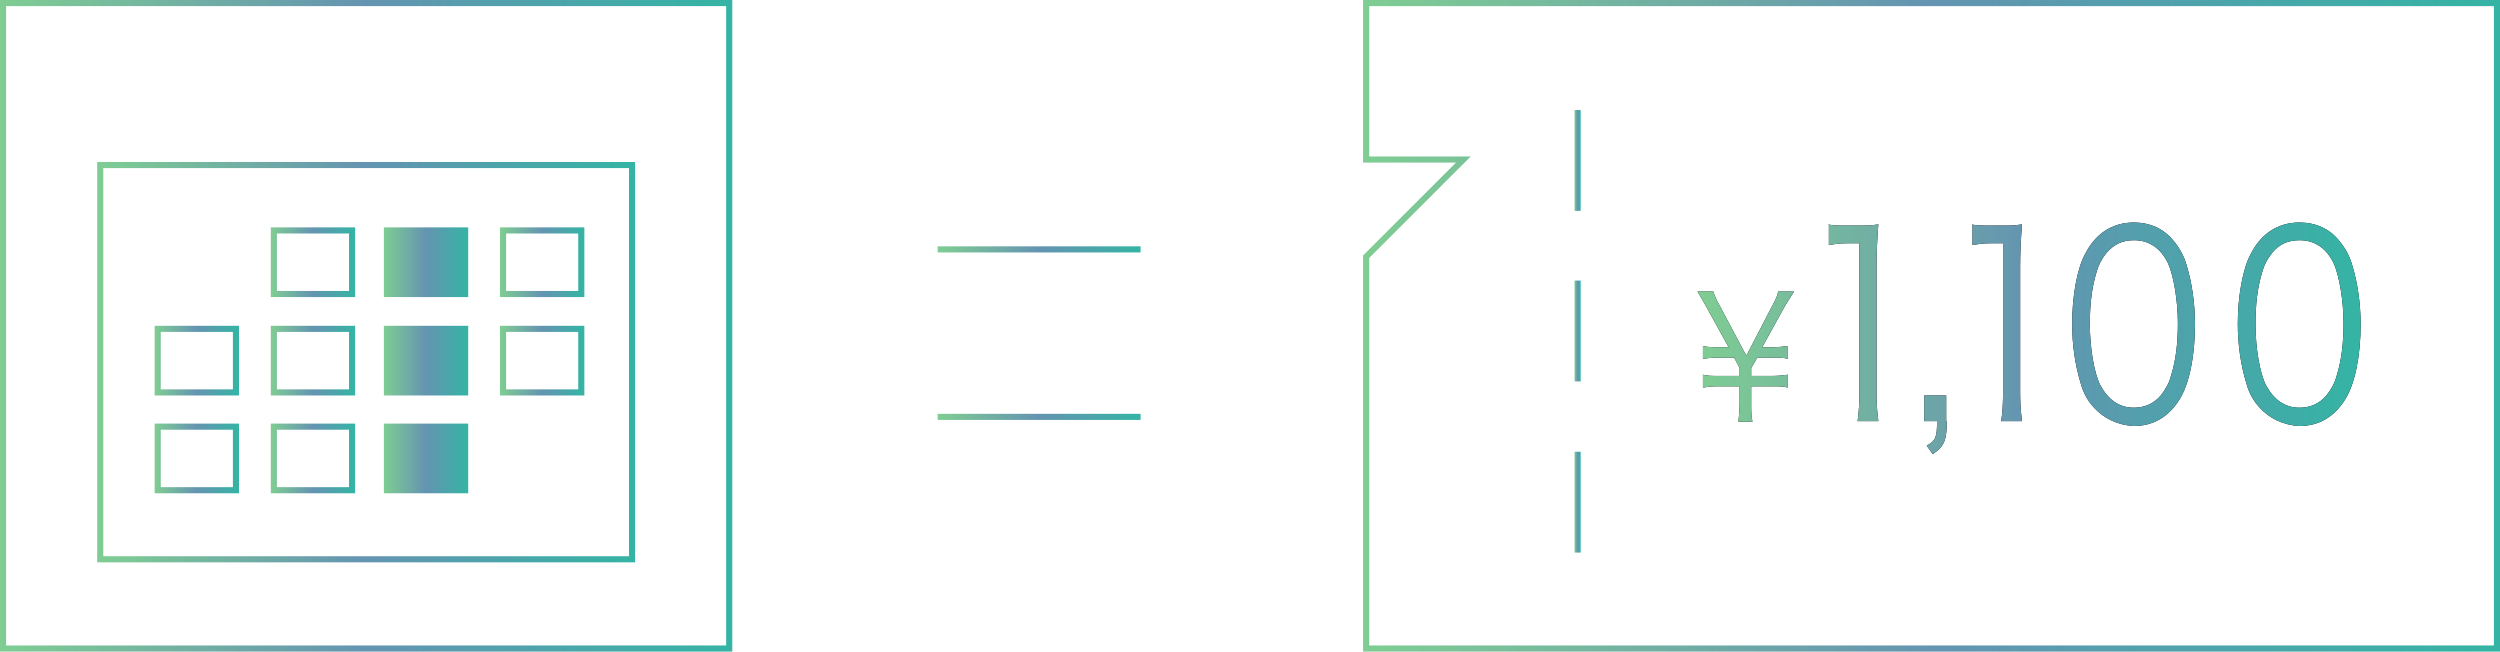
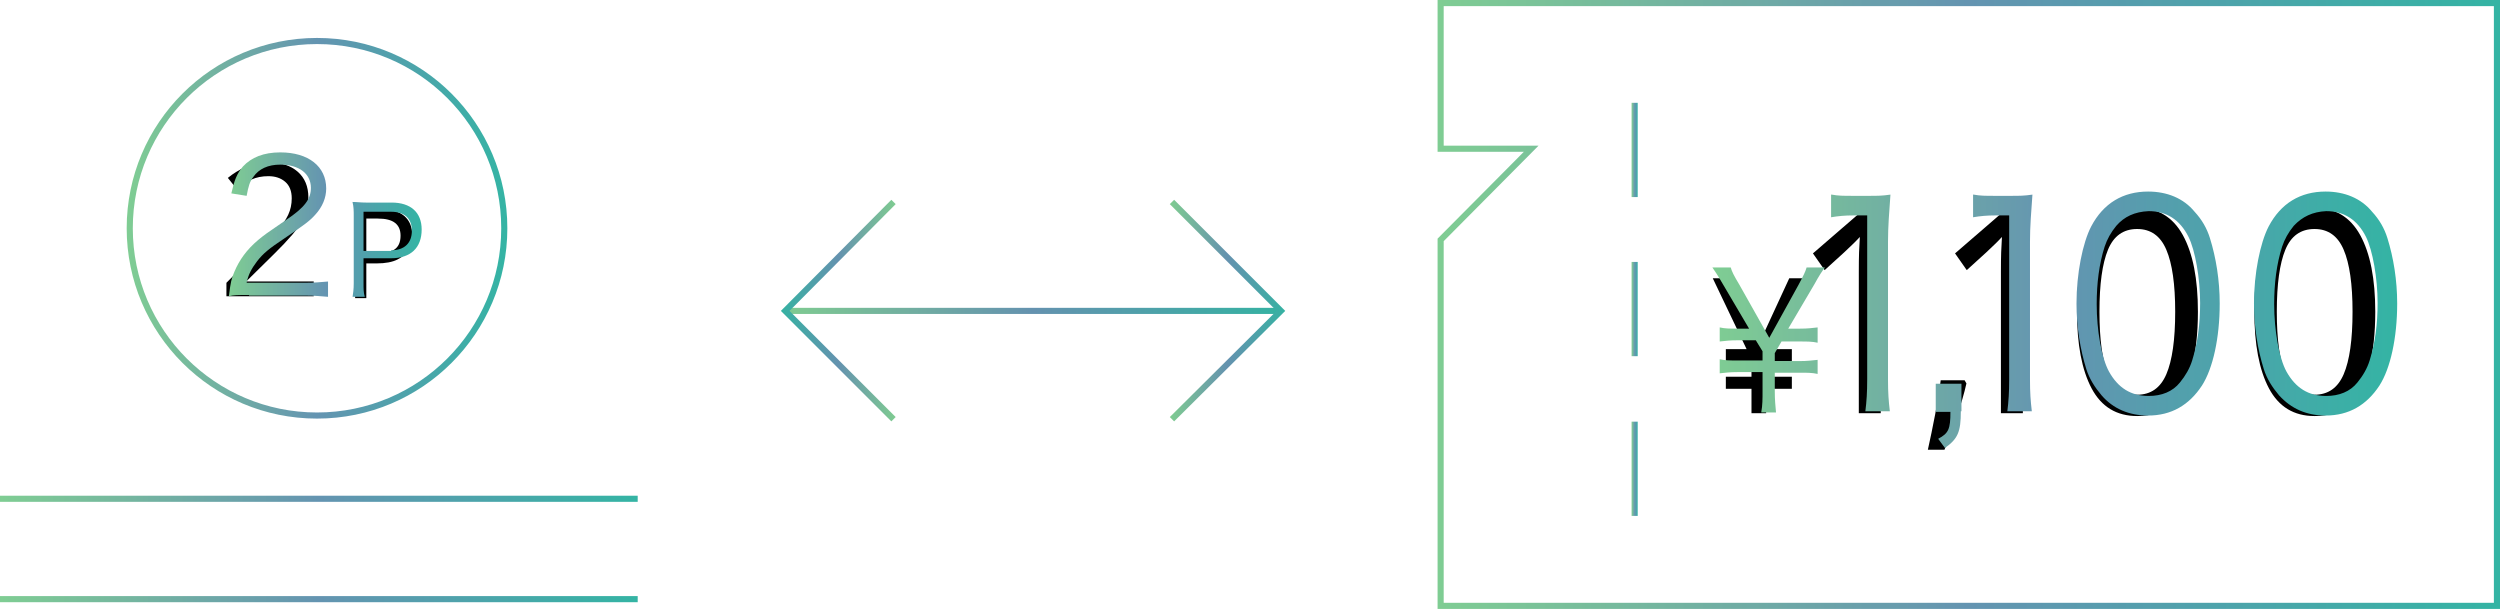
- <svg xmlns="http://www.w3.org/2000/svg" version="1.1" id="会員案内_x2F_NEW" x="0px" y="0px" viewBox="0 0 409 106.6" style="enable-background:new 0 0 409 106.6;" xml:space="preserve">
+ <svg xmlns="http://www.w3.org/2000/svg" version="1.1" x="0px" y="0px" viewBox="0 0 408.5 99.5" style="enable-background:new 0 0 408.5 99.5;" xml:space="preserve">
  <style type="text/css">
- 	.st0{fill:none;stroke:url(#SVGID_1_);stroke-miterlimit:10;}
- 	.st1{fill:none;stroke:url(#SVGID_2_);stroke-miterlimit:10;}
- 	.st2{fill:none;stroke:url(#SVGID_3_);stroke-miterlimit:10;}
- 	.st3{fill:none;stroke:url(#SVGID_4_);stroke-miterlimit:10;}
- 	.st4{fill:none;stroke:url(#SVGID_5_);stroke-miterlimit:10;}
- 	.st5{fill:none;stroke:url(#SVGID_6_);stroke-miterlimit:10;}
- 	.st6{fill:url(#SVGID_7_);}
- 	.st7{fill:url(#SVGID_8_);}
- 	.st8{fill:url(#SVGID_9_);}
- 	.st9{fill:url(#SVGID_10_);}
- 	.st10{fill:url(#SVGID_11_);}
- 	.st11{fill:url(#SVGID_12_);}
- 	.st12{fill:none;stroke:url(#SVGID_13_);stroke-miterlimit:10;}
- 	.st13{fill:none;stroke:url(#SVGID_14_);stroke-miterlimit:10;}
- 	.st14{fill:url(#SVGID_15_);}
- 	.st15{fill:url(#SVGID_16_);}
- 	.st16{fill:url(#SVGID_17_);}
- 	.st17{fill:url(#SVGID_18_);}
- 	.st18{fill:url(#SVGID_19_);}
- 	.st19{fill:url(#SVGID_20_);}
- 	.st20{fill:url(#SVGID_21_);}
- 	.st21{fill:url(#SVGID_22_);}
- 	.st22{fill:url(#SVGID_23_);}
- 	.st23{fill:url(#SVGID_24_);}
+ 	.st0{fill-rule:evenodd;clip-rule:evenodd;fill:none;stroke:url(#SVGID_1_);stroke-miterlimit:10;}
+ 	.st1{fill-rule:evenodd;clip-rule:evenodd;fill:none;stroke:url(#SVGID_2_);stroke-miterlimit:10;}
+ 	.st2{fill-rule:evenodd;clip-rule:evenodd;fill:none;stroke:url(#SVGID_3_);stroke-miterlimit:10;}
+ 	.st3{fill-rule:evenodd;clip-rule:evenodd;fill:none;stroke:url(#SVGID_4_);stroke-miterlimit:10;}
+ 	.st4{font-family:'HiraKakuProN-W3-83pv-RKSJ-H';}
+ 	.st5{font-size:30.87px;}
+ 	.st6{letter-spacing:-6.7;}
+ 	.st7{font-size:46.304px;}
+ 	.st8{letter-spacing:-7.8;}
+ 	.st9{letter-spacing:-5.6;}
+ 	.st10{letter-spacing:1.1;}
+ 	.st11{fill:url(#SVGID_5_);}
+ 	.st12{fill:url(#SVGID_6_);}
+ 	.st13{fill:url(#SVGID_7_);}
+ 	.st14{fill:url(#SVGID_8_);}
+ 	.st15{fill:url(#SVGID_9_);}
+ 	.st16{fill:url(#SVGID_10_);}
+ 	.st17{font-size:30.236px;}
+ 	.st18{font-size:20.4px;}
+ 	.st19{letter-spacing:2;}
+ 	.st20{fill:url(#SVGID_11_);}
+ 	.st21{fill:url(#SVGID_12_);}
+ 	.st22{fill-rule:evenodd;clip-rule:evenodd;fill:none;stroke:url(#SVGID_13_);stroke-miterlimit:10;}
+ 	.st23{fill:none;stroke:url(#SVGID_14_);stroke-miterlimit:10;}
+ 	.st24{fill:none;stroke:url(#SVGID_15_);stroke-miterlimit:10;}
+ 	.st25{fill:none;stroke:url(#SVGID_16_);stroke-miterlimit:10;}
+ 	.st26{fill:none;stroke:url(#SVGID_17_);stroke-miterlimit:10;}
+ 	.st27{fill:none;stroke:url(#SVGID_18_);stroke-miterlimit:10;}
</style>
-   <g>
+   <g id="app_x5F_tutorial">
+ </g>
+   <g id="app_x5F_tutorialNEW">
    <g>
-       <linearGradient id="SVGID_1_" gradientUnits="userSpaceOnUse" x1="153.4" y1="-2597.16" x2="186.6" y2="-2597.16" gradientTransform="matrix(1 0 0 -1 0 -2556.36)">
+       <linearGradient id="SVGID_1_" gradientUnits="userSpaceOnUse" x1="234.873" y1="49.73" x2="408.5" y2="49.73">
        <stop offset="0" style="stop-color:#7FCD93" />
        <stop offset="0.5" style="stop-color:#6494B1" />
        <stop offset="1" style="stop-color:#34B4A4" />
      </linearGradient>
-       <line class="st0" x1="153.4" y1="40.8" x2="186.6" y2="40.8" />
-       <linearGradient id="SVGID_2_" gradientUnits="userSpaceOnUse" x1="153.4" y1="-2624.56" x2="186.6" y2="-2624.56" gradientTransform="matrix(1 0 0 -1 0 -2556.36)">
+       <polygon class="st0" points="235.4,0.5 235.4,24.3 250.2,24.3 235.4,39.2 235.4,99 408,99 408,0.5   " />
+       <linearGradient id="SVGID_2_" gradientUnits="userSpaceOnUse" x1="266.635" y1="76.597" x2="267.635" y2="76.597">
        <stop offset="0" style="stop-color:#7FCD93" />
        <stop offset="0.5" style="stop-color:#6494B1" />
        <stop offset="1" style="stop-color:#34B4A4" />
      </linearGradient>
-       <line class="st1" x1="153.4" y1="68.2" x2="186.6" y2="68.2" />
-     </g>
-     <linearGradient id="SVGID_3_" gradientUnits="userSpaceOnUse" x1="223" y1="-2609.66" x2="409" y2="-2609.66" gradientTransform="matrix(1 0 0 -1 0 -2556.36)">
-       <stop offset="0" style="stop-color:#7FCD93" />
-       <stop offset="0.5" style="stop-color:#6494B1" />
-       <stop offset="1" style="stop-color:#34B4A4" />
-     </linearGradient>
-     <polygon class="st2" points="223.5,0.5 223.5,26.1 239.4,26.1 223.5,42 223.5,106.1 408.5,106.1 408.5,0.5  " />
-     <g>
-       <linearGradient id="SVGID_4_" gradientUnits="userSpaceOnUse" x1="257.583" y1="-2638.51" x2="258.583" y2="-2638.51" gradientTransform="matrix(1 0 0 -1 0 -2556.36)">
+       <line class="st1" x1="267.1" y1="68.9" x2="267.1" y2="84.3" />
+       <linearGradient id="SVGID_3_" gradientUnits="userSpaceOnUse" x1="266.635" y1="50.538" x2="267.635" y2="50.538">
        <stop offset="0" style="stop-color:#7FCD93" />
        <stop offset="0.5" style="stop-color:#6494B1" />
        <stop offset="1" style="stop-color:#34B4A4" />
      </linearGradient>
-       <line class="st3" x1="258.1" y1="73.9" x2="258.1" y2="90.4" />
-       <linearGradient id="SVGID_5_" gradientUnits="userSpaceOnUse" x1="257.583" y1="-2610.51" x2="258.583" y2="-2610.51" gradientTransform="matrix(1 0 0 -1 0 -2556.36)">
+       <line class="st2" x1="267.1" y1="42.8" x2="267.1" y2="58.2" />
+       <linearGradient id="SVGID_4_" gradientUnits="userSpaceOnUse" x1="266.635" y1="24.48" x2="267.635" y2="24.48">
        <stop offset="0" style="stop-color:#7FCD93" />
        <stop offset="0.5" style="stop-color:#6494B1" />
        <stop offset="1" style="stop-color:#34B4A4" />
      </linearGradient>
-       <line class="st4" x1="258.1" y1="45.9" x2="258.1" y2="62.4" />
-       <linearGradient id="SVGID_6_" gradientUnits="userSpaceOnUse" x1="257.583" y1="-2582.61" x2="258.583" y2="-2582.61" gradientTransform="matrix(1 0 0 -1 0 -2556.36)">
+       <line class="st3" x1="267.1" y1="16.8" x2="267.1" y2="32.2" />
+       <g>
+         <text transform="matrix(0.9 0 0 1 279.4714 67.5129)">
+           <tspan x="0" y="0" class="st4 st5 st6">¥</tspan>
+           <tspan x="14.5" y="0" class="st4 st7 st6">1</tspan>
+           <tspan x="37.6" y="0" class="st4 st7 st8">,</tspan>
+           <tspan x="40.3" y="0" class="st4 st7 st9">1</tspan>
+           <tspan x="64.3" y="0" class="st4 st7 st10">0</tspan>
+           <tspan x="96.5" y="0" class="st4 st7">0</tspan>
+         </text>
+         <g>
+           <linearGradient id="SVGID_5_" gradientUnits="userSpaceOnUse" x1="279.888" y1="52.3" x2="391.781" y2="52.3">
+             <stop offset="0" style="stop-color:#7FCD93" />
+             <stop offset="0.5" style="stop-color:#6494B1" />
+             <stop offset="1" style="stop-color:#34B4A4" />
+           </linearGradient>
+           <path class="st11" d="M287.8,67.3c0.2-1.1,0.2-2.1,0.2-3.5v-3h-4.1c-1.3,0-1.9,0.1-2.9,0.2v-2.3c0.9,0.2,1.6,0.2,2.9,0.2h4.1      v-1.5l-1.1-1.8h-3c-1.3,0-1.9,0.1-2.9,0.2v-2.3c0.9,0.2,1.6,0.2,2.9,0.2h1.9l-4.3-7.3c-0.8-1.4-1.3-2.1-1.7-2.7h3      c0.2,0.7,0.5,1.3,1.4,2.8l4.9,8.7l4.8-8.7c0.8-1.5,1.1-2.1,1.3-2.8h3c-0.4,0.5-1,1.4-1.7,2.7l-4.3,7.3h1.9c1.3,0,2-0.1,2.9-0.2      V56c-0.9-0.2-1.7-0.2-2.9-0.2h-3l-1.1,1.9V59h4.1c1.2,0,1.9-0.1,2.9-0.2v2.3c-0.9-0.2-1.7-0.2-2.9-0.2h-4.1v3      c0,1.5,0.1,2.3,0.2,3.5H287.8z" />
+           <linearGradient id="SVGID_6_" gradientUnits="userSpaceOnUse" x1="279.888" y1="52.3" x2="391.781" y2="52.3">
+             <stop offset="0" style="stop-color:#7FCD93" />
+             <stop offset="0.5" style="stop-color:#6494B1" />
+             <stop offset="1" style="stop-color:#34B4A4" />
+           </linearGradient>
+           <path class="st12" d="M299.3,31.8c1.1,0.2,1.9,0.2,3.5,0.2h2.6c1.4,0,2.1,0,3.5-0.2c-0.2,2.8-0.4,5.2-0.4,7.7V62      c0,2.2,0.1,3.5,0.3,5.2h-4c0.2-1.6,0.3-3.1,0.3-5.2V35.2h-2.3c-1.3,0-2.4,0.1-3.6,0.3V31.8z" />
+           <linearGradient id="SVGID_7_" gradientUnits="userSpaceOnUse" x1="279.888" y1="52.3" x2="391.781" y2="52.3">
+             <stop offset="0" style="stop-color:#7FCD93" />
+             <stop offset="0.5" style="stop-color:#6494B1" />
+             <stop offset="1" style="stop-color:#34B4A4" />
+           </linearGradient>
+           <path class="st13" d="M320.4,67.2c0,3.4-0.5,4.5-2.6,6l-1.1-1.5c1.7-0.9,2-1.6,2-4.4h-2.4v-4.6h4.2V67.2z" />
+           <linearGradient id="SVGID_8_" gradientUnits="userSpaceOnUse" x1="279.888" y1="52.3" x2="391.781" y2="52.3">
+             <stop offset="0" style="stop-color:#7FCD93" />
+             <stop offset="0.5" style="stop-color:#6494B1" />
+             <stop offset="1" style="stop-color:#34B4A4" />
+           </linearGradient>
+           <path class="st14" d="M322.5,31.8c1.1,0.2,1.9,0.2,3.5,0.2h2.6c1.4,0,2.1,0,3.5-0.2c-0.2,2.8-0.4,5.2-0.4,7.7V62      c0,2.2,0.1,3.5,0.3,5.2h-4c0.2-1.6,0.3-3.1,0.3-5.2V35.2h-2.3c-1.3,0-2.4,0.1-3.6,0.3V31.8z" />
+           <linearGradient id="SVGID_9_" gradientUnits="userSpaceOnUse" x1="279.888" y1="52.3" x2="391.781" y2="52.3">
+             <stop offset="0" style="stop-color:#7FCD93" />
+             <stop offset="0.5" style="stop-color:#6494B1" />
+             <stop offset="1" style="stop-color:#34B4A4" />
+           </linearGradient>
+           <path class="st15" d="M343.4,64.6c-1.1-1.3-2-2.7-2.5-4.3c-1-3.2-1.6-6.9-1.6-10.7c0-4.9,1-9.9,2.4-12.6c2-3.8,5.2-5.7,9.3-5.7      c3.1,0,5.8,1.1,7.6,3.3c1.2,1.3,2,2.7,2.5,4.3c1,3.2,1.6,6.9,1.6,10.7c0,5.6-1.1,10.6-2.9,13.4c-2.1,3.2-5,4.9-8.8,4.9      C347.9,67.9,345.3,66.8,343.4,64.6z M345.8,36.9c-0.9,1.1-1.5,2.2-1.9,3.4c-0.9,2.8-1.3,6-1.3,9.4c0,4.3,0.8,8.8,2,11      c1.5,2.7,3.6,4,6.5,4c2.1,0,3.9-0.7,5.1-2.2c0.9-1.1,1.6-2.3,2-3.6c0.9-2.9,1.3-5.9,1.3-9.4c0-4-0.8-8.6-1.9-10.8      c-1.4-2.8-3.6-4.2-6.5-4.2C348.8,34.6,347.1,35.4,345.8,36.9z" />
+           <linearGradient id="SVGID_10_" gradientUnits="userSpaceOnUse" x1="279.888" y1="52.3" x2="391.781" y2="52.3">
+             <stop offset="0" style="stop-color:#7FCD93" />
+             <stop offset="0.5" style="stop-color:#6494B1" />
+             <stop offset="1" style="stop-color:#34B4A4" />
+           </linearGradient>
+           <path class="st16" d="M372.4,64.6c-1.1-1.3-2-2.7-2.5-4.3c-1-3.2-1.6-6.9-1.6-10.7c0-4.9,1-9.9,2.4-12.6c2-3.8,5.2-5.7,9.3-5.7      c3.1,0,5.8,1.1,7.6,3.3c1.2,1.3,2,2.7,2.5,4.3c1,3.2,1.6,6.9,1.6,10.7c0,5.6-1.1,10.6-2.9,13.4c-2.1,3.2-5,4.9-8.8,4.9      C376.9,67.9,374.4,66.8,372.4,64.6z M374.8,36.9c-0.9,1.1-1.5,2.2-1.9,3.4c-0.9,2.8-1.3,6-1.3,9.4c0,4.3,0.8,8.8,2,11      c1.5,2.7,3.6,4,6.5,4c2.1,0,3.9-0.7,5.1-2.2c0.9-1.1,1.6-2.3,2-3.6c0.9-2.9,1.3-5.9,1.3-9.4c0-4-0.8-8.6-1.9-10.8      c-1.4-2.8-3.6-4.2-6.5-4.2C377.9,34.6,376.2,35.4,374.8,36.9z" />
+         </g>
+       </g>
+       <g>
+         <text transform="matrix(1 0 0 1 35.5444 48.4123)">
+           <tspan x="0" y="0" class="st4 st17">2</tspan>
+           <tspan x="20.5" y="0.3" class="st4 st18 st19">P</tspan>
+         </text>
+         <g>
+           <linearGradient id="SVGID_11_" gradientUnits="userSpaceOnUse" x1="37.329" y1="36.712" x2="68.907" y2="36.712">
+             <stop offset="0" style="stop-color:#7FCD93" />
+             <stop offset="0.5" style="stop-color:#6494B1" />
+             <stop offset="1" style="stop-color:#34B4A4" />
+           </linearGradient>
+           <path class="st20" d="M40.7,48.2c-1.9,0-2.4,0-3.3,0.2c0.3-2.4,0.4-2.8,0.9-4c0.8-1.9,2-3.6,3.9-5.2c1.1-0.9,1.1-0.9,4.6-3.3      c3-2,4-3.4,4-5.2c0-2.3-1.9-3.8-5-3.8c-2,0-3.5,0.7-4.4,2c-0.6,0.8-0.8,1.5-1.1,3.1l-2.5-0.4c0.5-2.2,0.9-3.2,1.9-4.4      c1.4-1.5,3.4-2.3,6.1-2.3c4.6,0,7.5,2.3,7.5,5.9c0,1.5-0.6,3-1.8,4.3c-0.9,1-1.7,1.6-5.1,3.9c-2.4,1.6-3.4,2.4-4.4,3.7      c-0.9,1.2-1.4,2.1-1.7,3.5h9.6c1.5,0,2.5-0.1,3.7-0.2v2.5c-1.2-0.1-2.2-0.2-3.7-0.2H40.7z" />
+           <linearGradient id="SVGID_12_" gradientUnits="userSpaceOnUse" x1="37.329" y1="36.712" x2="68.907" y2="36.712">
+             <stop offset="0" style="stop-color:#7FCD93" />
+             <stop offset="0.5" style="stop-color:#6494B1" />
+             <stop offset="1" style="stop-color:#34B4A4" />
+           </linearGradient>
+           <path class="st21" d="M57.6,48.6c0.1-0.7,0.2-1.3,0.2-2.3v-11c0-0.8,0-1.5-0.2-2.3c0.7,0,1.3,0.1,2.2,0.1H64      c3.1,0,4.9,1.6,4.9,4.4c0,3-1.8,4.7-5,4.7h-4.5v4c0,1,0,1.6,0.2,2.3H57.6z M63.9,40.9c2.2,0,3.4-1.2,3.4-3.2      c0-2-1.2-3.1-3.4-3.1h-4.5v6.4H63.9z" />
+         </g>
+       </g>
+       <linearGradient id="SVGID_13_" gradientUnits="userSpaceOnUse" x1="20.66" y1="37.315" x2="82.887" y2="37.315">
        <stop offset="0" style="stop-color:#7FCD93" />
        <stop offset="0.5" style="stop-color:#6494B1" />
        <stop offset="1" style="stop-color:#34B4A4" />
      </linearGradient>
-       <line class="st5" x1="258.1" y1="18" x2="258.1" y2="34.5" />
-     </g>
-     <g>
-       <g>
-         <path d="M284.4,69c0.1-1,0.2-1.9,0.2-3.1v-2.7h-3.5c-1.1,0-1.7,0.1-2.5,0.2v-2.1c0.8,0.2,1.4,0.2,2.5,0.2h3.5v-1.3l-0.9-1.7h-2.6     c-1.1,0-1.7,0.1-2.5,0.2v-2.1c0.8,0.2,1.4,0.2,2.5,0.2h1.7l-3.7-6.7c-0.7-1.3-1.1-1.9-1.4-2.4h2.6c0.2,0.6,0.4,1.2,1.2,2.6     l4.2,7.9l4.1-7.9c0.7-1.3,1-1.9,1.1-2.6h2.6c-0.3,0.5-0.8,1.3-1.5,2.4l-3.7,6.7h1.7c1.1,0,1.7-0.1,2.5-0.2v2.1     c-0.8-0.2-1.5-0.2-2.5-0.2h-2.5l-1,1.7v1.3h3.5c1,0,1.7-0.1,2.5-0.2v2.1c-0.8-0.2-1.5-0.2-2.5-0.2h-3.5v2.7c0,1.4,0,2.1,0.2,3.1     H284.4z" />
-         <path d="M299,36.7c0.9,0.2,1.6,0.2,3,0.2h2.3c1.2,0,1.8,0,3-0.2c-0.2,2.6-0.3,4.7-0.3,7v20.4c0,2,0.1,3.2,0.3,4.8h-3.4     c0.2-1.5,0.3-2.8,0.3-4.8V39.8h-1.9c-1.1,0-2.1,0.1-3.1,0.3v-3.4H299z" />
-         <path d="M318.5,68.9c0,3.1-0.4,4.1-2.3,5.4l-1-1.4c1.5-0.8,1.7-1.4,1.7-4h-2.1v-4.2h3.6v4.2H318.5z" />
-         <path d="M322.5,36.7c0.9,0.2,1.6,0.2,3,0.2h2.3c1.2,0,1.8,0,3-0.2c-0.2,2.6-0.3,4.7-0.3,7v20.4c0,2,0.1,3.2,0.3,4.8h-3.4     c0.2-1.5,0.3-2.8,0.3-4.8V39.8h-1.9c-1.1,0-2.1,0.1-3.1,0.3v-3.4H322.5z" />
-         <path d="M342.5,66.6c-1-1.1-1.7-2.4-2.1-3.9c-0.9-2.9-1.4-6.3-1.4-9.7c0-4.5,0.8-9,2.1-11.4c1.7-3.4,4.5-5.2,8-5.2     c2.6,0,4.9,1,6.5,3c1,1.2,1.7,2.5,2.1,3.9c0.9,2.9,1.4,6.3,1.4,9.8c0,5.1-0.9,9.6-2.5,12.2c-1.8,2.9-4.3,4.4-7.6,4.4     C346.4,69.5,344.2,68.5,342.5,66.6z M344.6,41.4c-0.8,1-1.3,2-1.6,3.1c-0.8,2.6-1.1,5.4-1.1,8.5c0,3.9,0.7,8,1.7,10     c1.3,2.4,3.1,3.7,5.5,3.7c1.8,0,3.3-0.7,4.4-2c0.8-1,1.4-2.1,1.7-3.3c0.8-2.6,1.1-5.4,1.1-8.5c0-3.7-0.7-7.8-1.6-9.8     c-1.2-2.5-3.1-3.8-5.6-3.8C347.2,39.3,345.8,40,344.6,41.4z" />
-         <path d="M369.6,66.6c-1-1.1-1.7-2.4-2.1-3.9c-0.9-2.9-1.4-6.3-1.4-9.7c0-4.5,0.8-9,2.1-11.4c1.7-3.4,4.5-5.2,8-5.2     c2.6,0,4.9,1,6.5,3c1,1.2,1.7,2.5,2.1,3.9c0.9,2.9,1.4,6.3,1.4,9.8c0,5.1-0.9,9.6-2.5,12.2c-1.8,2.9-4.3,4.4-7.6,4.4     C373.5,69.5,371.3,68.5,369.6,66.6z M371.7,41.4c-0.8,1-1.3,2-1.6,3.1c-0.8,2.6-1.1,5.4-1.1,8.5c0,3.9,0.7,8,1.7,10     c1.3,2.4,3.1,3.7,5.5,3.7c1.8,0,3.3-0.7,4.4-2c0.8-1,1.4-2.1,1.7-3.3c0.8-2.6,1.1-5.4,1.1-8.5c0-3.7-0.7-7.8-1.6-9.8     c-1.2-2.5-3.1-3.8-5.6-3.8C374.3,39.3,372.8,40,371.7,41.4z" />
-       </g>
-       <g>
-         <linearGradient id="SVGID_7_" gradientUnits="userSpaceOnUse" x1="277.619" y1="-2614.71" x2="386.235" y2="-2614.71" gradientTransform="matrix(1 0 0 -1 0 -2556.36)">
-           <stop offset="0" style="stop-color:#7FCD93" />
-           <stop offset="0.5" style="stop-color:#6494B1" />
-           <stop offset="1" style="stop-color:#34B4A4" />
-         </linearGradient>
-         <path class="st6" d="M284.4,69c0.1-1,0.2-1.9,0.2-3.1v-2.7h-3.5c-1.1,0-1.7,0.1-2.5,0.2v-2.1c0.8,0.2,1.4,0.2,2.5,0.2h3.5v-1.3     l-0.9-1.7h-2.6c-1.1,0-1.7,0.1-2.5,0.2v-2.1c0.8,0.2,1.4,0.2,2.5,0.2h1.7l-3.7-6.7c-0.7-1.3-1.1-1.9-1.4-2.4h2.6     c0.2,0.6,0.4,1.2,1.2,2.6l4.2,7.9l4.1-7.9c0.7-1.3,1-1.9,1.1-2.6h2.6c-0.3,0.5-0.8,1.3-1.5,2.4l-3.7,6.7h1.7     c1.1,0,1.7-0.1,2.5-0.2v2.1c-0.8-0.2-1.5-0.2-2.5-0.2h-2.5l-1,1.7v1.3h3.5c1,0,1.7-0.1,2.5-0.2v2.1c-0.8-0.2-1.5-0.2-2.5-0.2     h-3.5v2.7c0,1.4,0,2.1,0.2,3.1H284.4z" />
-         <linearGradient id="SVGID_8_" gradientUnits="userSpaceOnUse" x1="277.619" y1="-2609.16" x2="386.235" y2="-2609.16" gradientTransform="matrix(1 0 0 -1 0 -2556.36)">
-           <stop offset="0" style="stop-color:#7FCD93" />
-           <stop offset="0.5" style="stop-color:#6494B1" />
-           <stop offset="1" style="stop-color:#34B4A4" />
-         </linearGradient>
-         <path class="st7" d="M299,36.7c0.9,0.2,1.6,0.2,3,0.2h2.3c1.2,0,1.8,0,3-0.2c-0.2,2.6-0.3,4.7-0.3,7v20.4c0,2,0.1,3.2,0.3,4.8     h-3.4c0.2-1.5,0.3-2.8,0.3-4.8V39.8h-1.9c-1.1,0-2.1,0.1-3.1,0.3v-3.4H299z" />
-         <linearGradient id="SVGID_9_" gradientUnits="userSpaceOnUse" x1="277.619" y1="-2625.86" x2="386.235" y2="-2625.86" gradientTransform="matrix(1 0 0 -1 0 -2556.36)">
-           <stop offset="0" style="stop-color:#7FCD93" />
-           <stop offset="0.5" style="stop-color:#6494B1" />
-           <stop offset="1" style="stop-color:#34B4A4" />
-         </linearGradient>
-         <path class="st8" d="M318.5,68.9c0,3.1-0.4,4.1-2.3,5.4l-1-1.4c1.5-0.8,1.7-1.4,1.7-4h-2.1v-4.2h3.6v4.2H318.5z" />
-         <linearGradient id="SVGID_10_" gradientUnits="userSpaceOnUse" x1="277.619" y1="-2609.16" x2="386.235" y2="-2609.16" gradientTransform="matrix(1 0 0 -1 0 -2556.36)">
-           <stop offset="0" style="stop-color:#7FCD93" />
-           <stop offset="0.5" style="stop-color:#6494B1" />
-           <stop offset="1" style="stop-color:#34B4A4" />
-         </linearGradient>
-         <path class="st9" d="M322.5,36.7c0.9,0.2,1.6,0.2,3,0.2h2.3c1.2,0,1.8,0,3-0.2c-0.2,2.6-0.3,4.7-0.3,7v20.4c0,2,0.1,3.2,0.3,4.8     h-3.4c0.2-1.5,0.3-2.8,0.3-4.8V39.8h-1.9c-1.1,0-2.1,0.1-3.1,0.3v-3.4H322.5z" />
-         <linearGradient id="SVGID_11_" gradientUnits="userSpaceOnUse" x1="277.619" y1="-2609.41" x2="386.235" y2="-2609.41" gradientTransform="matrix(1 0 0 -1 0 -2556.36)">
-           <stop offset="0" style="stop-color:#7FCD93" />
-           <stop offset="0.5" style="stop-color:#6494B1" />
-           <stop offset="1" style="stop-color:#34B4A4" />
-         </linearGradient>
-         <path class="st10" d="M342.5,66.6c-1-1.1-1.7-2.4-2.1-3.9c-0.9-2.9-1.4-6.3-1.4-9.7c0-4.5,0.8-9,2.1-11.4c1.7-3.4,4.5-5.2,8-5.2     c2.6,0,4.9,1,6.5,3c1,1.2,1.7,2.5,2.1,3.9c0.9,2.9,1.4,6.3,1.4,9.8c0,5.1-0.9,9.6-2.5,12.2c-1.8,2.9-4.3,4.4-7.6,4.4     C346.4,69.5,344.2,68.5,342.5,66.6z M344.6,41.4c-0.8,1-1.3,2-1.6,3.1c-0.8,2.6-1.1,5.4-1.1,8.5c0,3.9,0.7,8,1.7,10     c1.3,2.4,3.1,3.7,5.5,3.7c1.8,0,3.3-0.7,4.4-2c0.8-1,1.4-2.1,1.7-3.3c0.8-2.6,1.1-5.4,1.1-8.5c0-3.7-0.7-7.8-1.6-9.8     c-1.2-2.5-3.1-3.8-5.6-3.8C347.2,39.3,345.8,40,344.6,41.4z" />
-         <linearGradient id="SVGID_12_" gradientUnits="userSpaceOnUse" x1="277.619" y1="-2609.41" x2="386.235" y2="-2609.41" gradientTransform="matrix(1 0 0 -1 0 -2556.36)">
-           <stop offset="0" style="stop-color:#7FCD93" />
-           <stop offset="0.5" style="stop-color:#6494B1" />
-           <stop offset="1" style="stop-color:#34B4A4" />
-         </linearGradient>
-         <path class="st11" d="M369.6,66.6c-1-1.1-1.7-2.4-2.1-3.9c-0.9-2.9-1.4-6.3-1.4-9.7c0-4.5,0.8-9,2.1-11.4c1.7-3.4,4.5-5.2,8-5.2     c2.6,0,4.9,1,6.5,3c1,1.2,1.7,2.5,2.1,3.9c0.9,2.9,1.4,6.3,1.4,9.8c0,5.1-0.9,9.6-2.5,12.2c-1.8,2.9-4.3,4.4-7.6,4.4     C373.5,69.5,371.3,68.5,369.6,66.6z M371.7,41.4c-0.8,1-1.3,2-1.6,3.1c-0.8,2.6-1.1,5.4-1.1,8.5c0,3.9,0.7,8,1.7,10     c1.3,2.4,3.1,3.7,5.5,3.7c1.8,0,3.3-0.7,4.4-2c0.8-1,1.4-2.1,1.7-3.3c0.8-2.6,1.1-5.4,1.1-8.5c0-3.7-0.7-7.8-1.6-9.8     c-1.2-2.5-3.1-3.8-5.6-3.8C374.3,39.3,372.8,40,371.7,41.4z" />
-       </g>
-     </g>
-     <linearGradient id="SVGID_13_" gradientUnits="userSpaceOnUse" x1="0" y1="-2609.66" x2="119.8" y2="-2609.66" gradientTransform="matrix(1 0 0 -1 0 -2556.36)">
-       <stop offset="0" style="stop-color:#7FCD93" />
-       <stop offset="0.5" style="stop-color:#6494B1" />
-       <stop offset="1" style="stop-color:#34B4A4" />
-     </linearGradient>
-     <rect x="0.5" y="0.5" class="st12" width="118.8" height="105.6" />
-     <linearGradient id="SVGID_14_" gradientUnits="userSpaceOnUse" x1="15.9" y1="-2615.61" x2="103.9" y2="-2615.61" gradientTransform="matrix(1 0 0 -1 0 -2556.36)">
-       <stop offset="0" style="stop-color:#7FCD93" />
-       <stop offset="0.5" style="stop-color:#6494B1" />
-       <stop offset="1" style="stop-color:#34B4A4" />
-     </linearGradient>
-     <rect x="16.4" y="27" class="st13" width="87" height="64.5" />
-     <g>
-       <linearGradient id="SVGID_15_" gradientUnits="userSpaceOnUse" x1="44.3" y1="-2599.26" x2="58.068" y2="-2599.26" gradientTransform="matrix(1 0 0 -1 0 -2556.36)">
+       <circle class="st22" cx="51.8" cy="37.3" r="30.6" />
+       <linearGradient id="SVGID_14_" gradientUnits="userSpaceOnUse" x1="0" y1="81.478" x2="104.225" y2="81.478">
        <stop offset="0" style="stop-color:#7FCD93" />
        <stop offset="0.5" style="stop-color:#6494B1" />
        <stop offset="1" style="stop-color:#34B4A4" />
      </linearGradient>
-       <path class="st14" d="M57.1,38.2v9.4H45.3v-9.4H57.1 M58.1,37.2H44.3v11.4h13.8V37.2L58.1,37.2z" />
-     </g>
-     <linearGradient id="SVGID_16_" gradientUnits="userSpaceOnUse" x1="62.8" y1="-2599.26" x2="76.568" y2="-2599.26" gradientTransform="matrix(1 0 0 -1 0 -2556.36)">
-       <stop offset="0" style="stop-color:#7FCD93" />
-       <stop offset="0.5" style="stop-color:#6494B1" />
-       <stop offset="1" style="stop-color:#34B4A4" />
-     </linearGradient>
-     <rect x="62.8" y="37.2" class="st15" width="13.8" height="11.4" />
-     <g>
-       <linearGradient id="SVGID_17_" gradientUnits="userSpaceOnUse" x1="81.8" y1="-2599.26" x2="95.568" y2="-2599.26" gradientTransform="matrix(1 0 0 -1 0 -2556.36)">
+       <line class="st23" x1="0" y1="81.5" x2="104.2" y2="81.5" />
+       <linearGradient id="SVGID_15_" gradientUnits="userSpaceOnUse" x1="0" y1="97.934" x2="104.225" y2="97.934">
        <stop offset="0" style="stop-color:#7FCD93" />
        <stop offset="0.5" style="stop-color:#6494B1" />
        <stop offset="1" style="stop-color:#34B4A4" />
      </linearGradient>
-       <path class="st16" d="M94.6,38.2v9.4H82.8v-9.4H94.6 M95.6,37.2H81.8v11.4h13.8V37.2L95.6,37.2z" />
+       <line class="st24" x1="0" y1="97.9" x2="104.2" y2="97.9" />
+       <g>
+         <linearGradient id="SVGID_16_" gradientUnits="userSpaceOnUse" x1="128.253" y1="50.77" x2="209.293" y2="50.77">
+           <stop offset="0" style="stop-color:#7FCB91" />
+           <stop offset="0.5" style="stop-color:#6492AF" />
+           <stop offset="1" style="stop-color:#35B2A2" />
+         </linearGradient>
+         <line class="st25" x1="128.3" y1="50.8" x2="209.3" y2="50.8" />
+         <linearGradient id="SVGID_17_" gradientUnits="userSpaceOnUse" x1="191.175" y1="50.77" x2="210" y2="50.77">
+           <stop offset="0" style="stop-color:#7FCB91" />
+           <stop offset="0.5" style="stop-color:#6492AF" />
+           <stop offset="1" style="stop-color:#35B2A2" />
+         </linearGradient>
+         <polyline class="st26" points="191.5,33 209.3,50.8 191.5,68.5    " />
+         <linearGradient id="SVGID_18_" gradientUnits="userSpaceOnUse" x1="4970.161" y1="-12077.441" x2="4988.987" y2="-12077.441" gradientTransform="matrix(-1 0 0 -1 5116.533 -12026.672)">
+           <stop offset="0" style="stop-color:#7FCB91" />
+           <stop offset="0.5" style="stop-color:#6492AF" />
+           <stop offset="1" style="stop-color:#35B2A2" />
+         </linearGradient>
+         <polyline class="st27" points="146,68.5 128.3,50.8 146,33    " />
+       </g>
    </g>
-     <g>
-       <linearGradient id="SVGID_18_" gradientUnits="userSpaceOnUse" x1="25.3" y1="-2615.36" x2="39.068" y2="-2615.36" gradientTransform="matrix(1 0 0 -1 0 -2556.36)">
-         <stop offset="0" style="stop-color:#7FCD93" />
-         <stop offset="0.5" style="stop-color:#6494B1" />
-         <stop offset="1" style="stop-color:#34B4A4" />
-       </linearGradient>
-       <path class="st17" d="M38.1,54.3v9.4H26.3v-9.4H38.1 M39.1,53.3H25.3v11.4h13.8V53.3L39.1,53.3z" />
-     </g>
-     <g>
-       <linearGradient id="SVGID_19_" gradientUnits="userSpaceOnUse" x1="44.3" y1="-2615.36" x2="58.068" y2="-2615.36" gradientTransform="matrix(1 0 0 -1 0 -2556.36)">
-         <stop offset="0" style="stop-color:#7FCD93" />
-         <stop offset="0.5" style="stop-color:#6494B1" />
-         <stop offset="1" style="stop-color:#34B4A4" />
-       </linearGradient>
-       <path class="st18" d="M57.1,54.3v9.4H45.3v-9.4H57.1 M58.1,53.3H44.3v11.4h13.8V53.3L58.1,53.3z" />
-     </g>
-     <linearGradient id="SVGID_20_" gradientUnits="userSpaceOnUse" x1="62.8" y1="-2615.36" x2="76.568" y2="-2615.36" gradientTransform="matrix(1 0 0 -1 0 -2556.36)">
-       <stop offset="0" style="stop-color:#7FCD93" />
-       <stop offset="0.5" style="stop-color:#6494B1" />
-       <stop offset="1" style="stop-color:#34B4A4" />
-     </linearGradient>
-     <rect x="62.8" y="53.3" class="st19" width="13.8" height="11.4" />
-     <g>
-       <linearGradient id="SVGID_21_" gradientUnits="userSpaceOnUse" x1="81.8" y1="-2615.36" x2="95.568" y2="-2615.36" gradientTransform="matrix(1 0 0 -1 0 -2556.36)">
-         <stop offset="0" style="stop-color:#7FCD93" />
-         <stop offset="0.5" style="stop-color:#6494B1" />
-         <stop offset="1" style="stop-color:#34B4A4" />
-       </linearGradient>
-       <path class="st20" d="M94.6,54.3v9.4H82.8v-9.4H94.6 M95.6,53.3H81.8v11.4h13.8V53.3L95.6,53.3z" />
-     </g>
-     <g>
-       <linearGradient id="SVGID_22_" gradientUnits="userSpaceOnUse" x1="25.3" y1="-2631.36" x2="39.068" y2="-2631.36" gradientTransform="matrix(1 0 0 -1 0 -2556.36)">
-         <stop offset="0" style="stop-color:#7FCD93" />
-         <stop offset="0.5" style="stop-color:#6494B1" />
-         <stop offset="1" style="stop-color:#34B4A4" />
-       </linearGradient>
-       <path class="st21" d="M38.1,70.3v9.4H26.3v-9.4H38.1 M39.1,69.3H25.3v11.4h13.8V69.3L39.1,69.3z" />
-     </g>
-     <g>
-       <linearGradient id="SVGID_23_" gradientUnits="userSpaceOnUse" x1="44.3" y1="-2631.36" x2="58.068" y2="-2631.36" gradientTransform="matrix(1 0 0 -1 0 -2556.36)">
-         <stop offset="0" style="stop-color:#7FCD93" />
-         <stop offset="0.5" style="stop-color:#6494B1" />
-         <stop offset="1" style="stop-color:#34B4A4" />
-       </linearGradient>
-       <path class="st22" d="M57.1,70.3v9.4H45.3v-9.4H57.1 M58.1,69.3H44.3v11.4h13.8V69.3L58.1,69.3z" />
-     </g>
-     <linearGradient id="SVGID_24_" gradientUnits="userSpaceOnUse" x1="62.8" y1="-2631.36" x2="76.568" y2="-2631.36" gradientTransform="matrix(1 0 0 -1 0 -2556.36)">
-       <stop offset="0" style="stop-color:#7FCD93" />
-       <stop offset="0.5" style="stop-color:#6494B1" />
-       <stop offset="1" style="stop-color:#34B4A4" />
-     </linearGradient>
-     <rect x="62.8" y="69.3" class="st23" width="13.8" height="11.4" />
  </g>
+   <g id="イラスト">
+ </g>
</svg>
